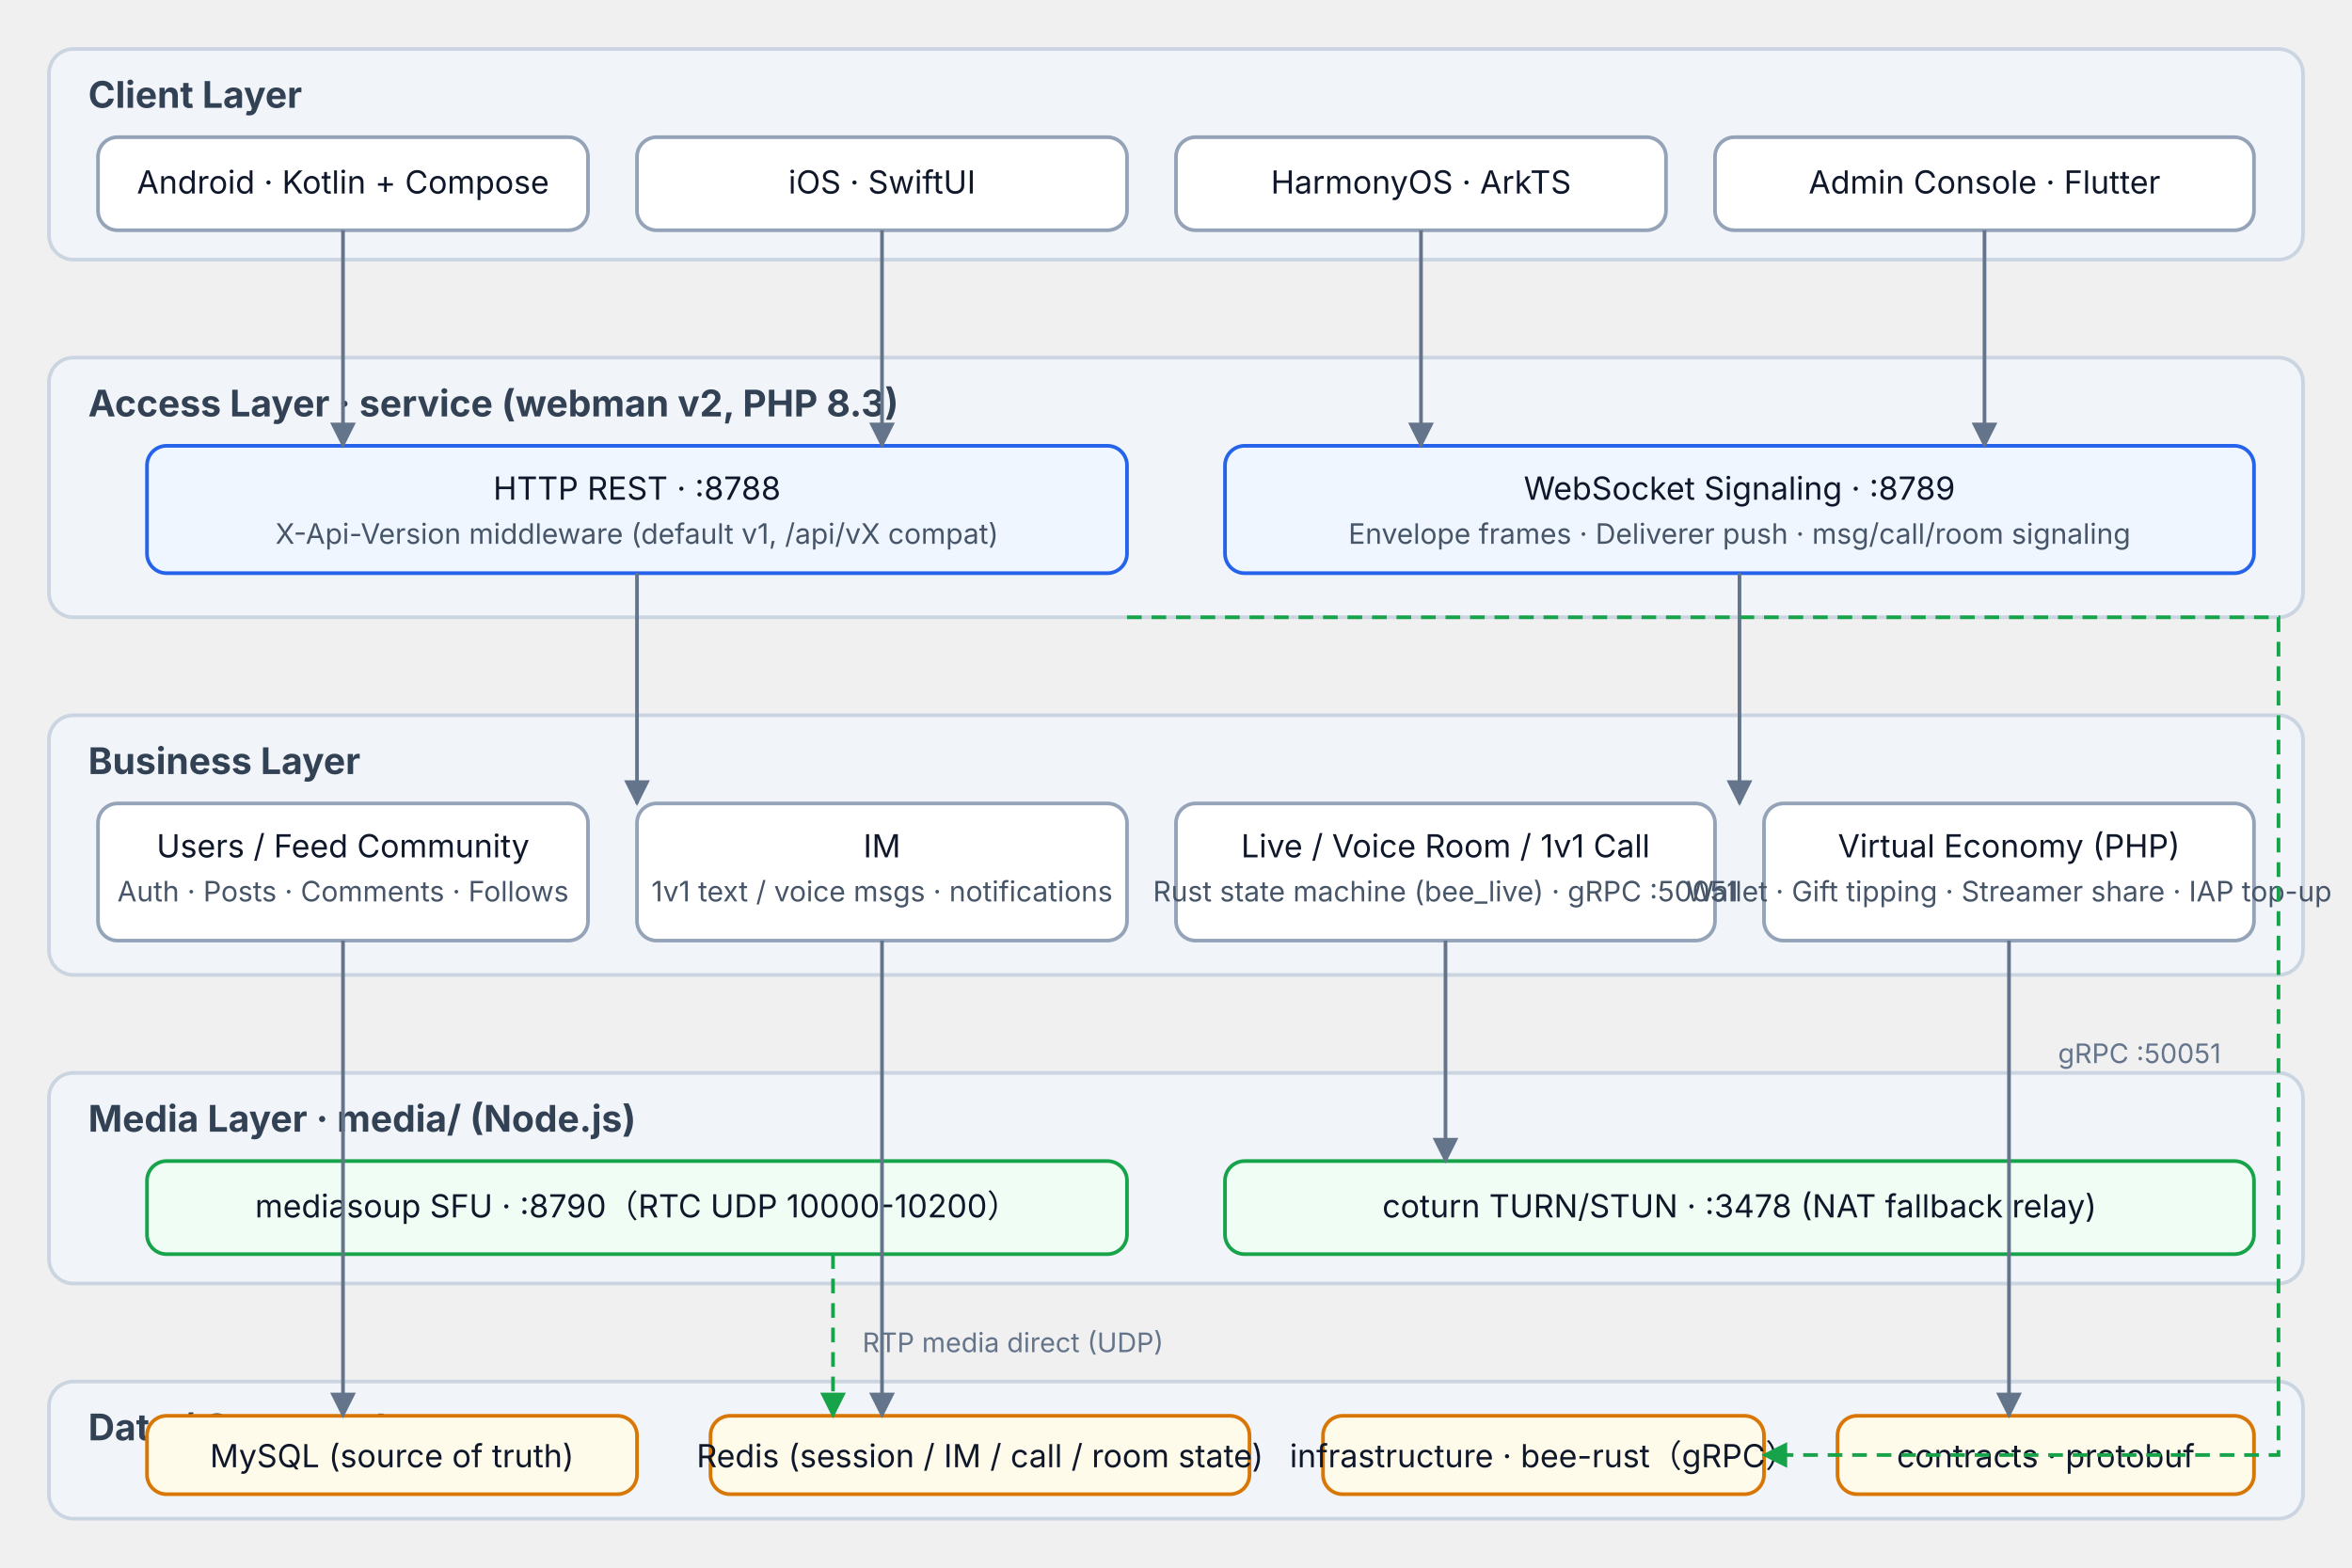
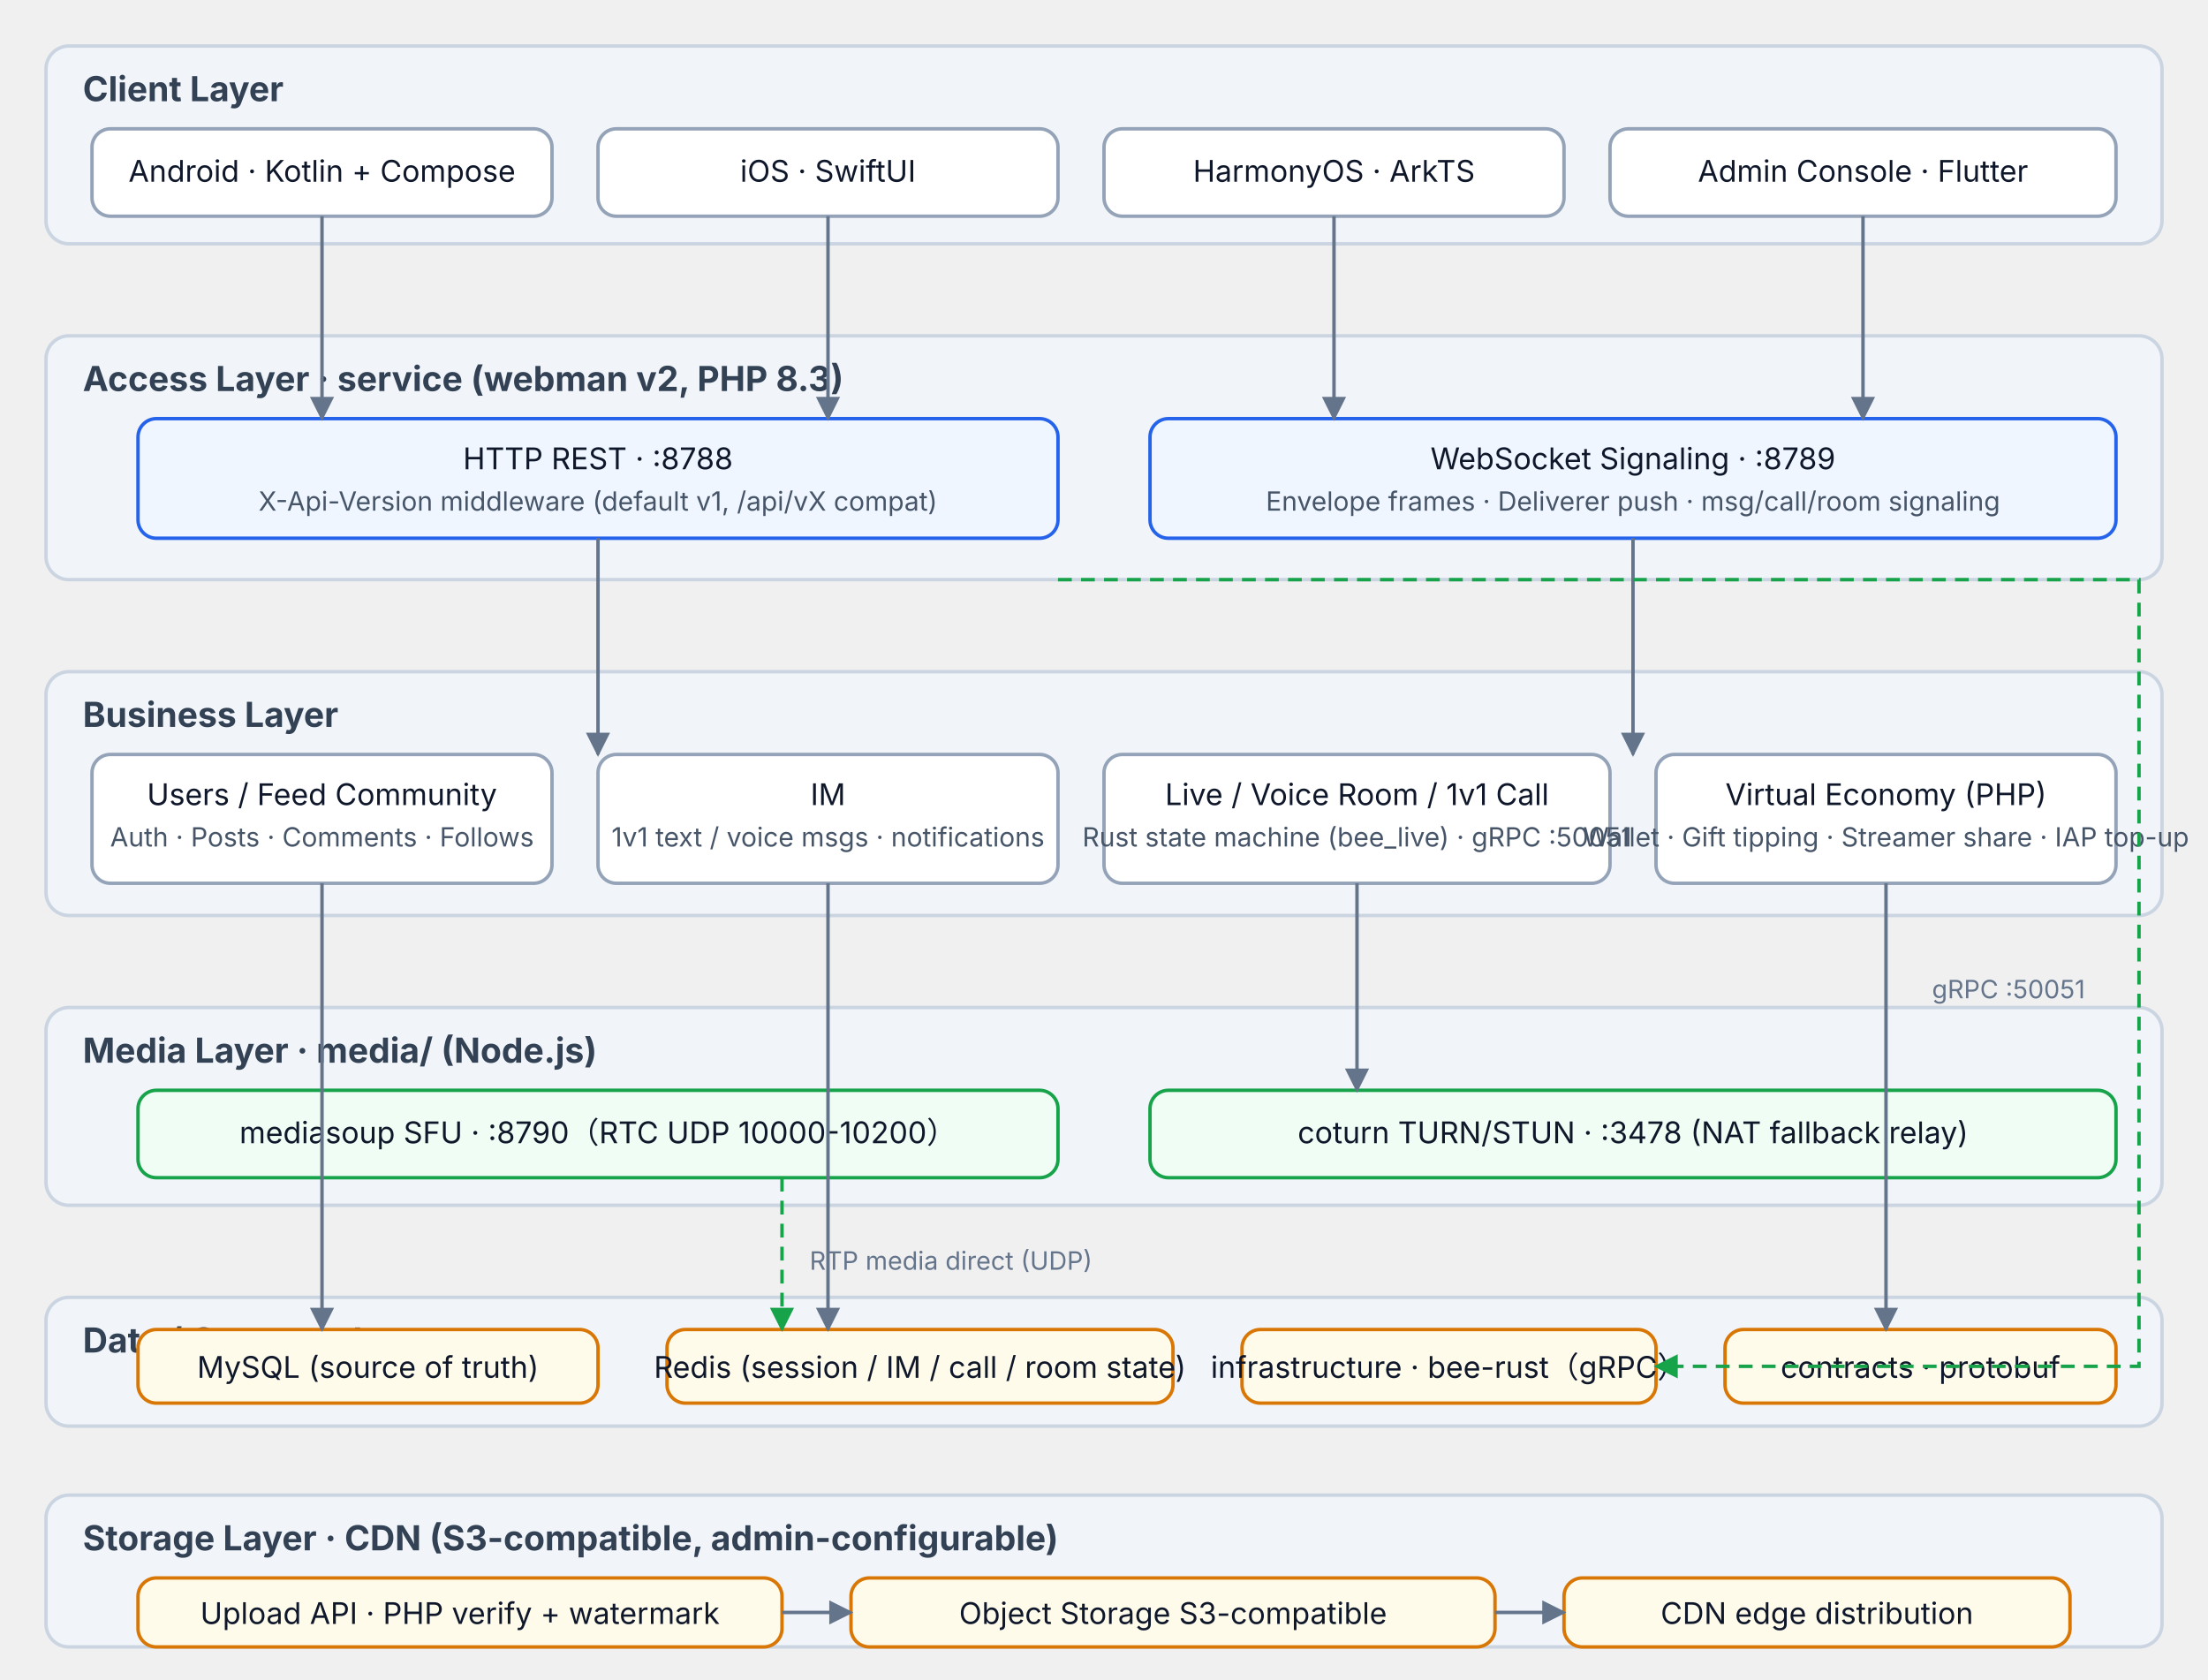
- <svg xmlns="http://www.w3.org/2000/svg" viewBox="0 0 960 640" width="100%" font-family="system-ui, -apple-system, 'Segoe UI', 'PingFang SC', 'Microsoft YaHei', sans-serif">
+ <svg xmlns="http://www.w3.org/2000/svg" viewBox="0 0 960 730" width="100%" font-family="system-ui, -apple-system, 'Segoe UI', 'PingFang SC', 'Microsoft YaHei', sans-serif">
  <defs>
    <marker id="arr" viewBox="0 0 10 10" refX="9" refY="5" markerWidth="7" markerHeight="7" orient="auto-start-reverse">
      <path d="M 0 0 L 10 5 L 0 10 z" fill="#64748b" />
    </marker>
    <marker id="arrg" viewBox="0 0 10 10" refX="9" refY="5" markerWidth="7" markerHeight="7" orient="auto-start-reverse">
      <path d="M 0 0 L 10 5 L 0 10 z" fill="#16a34a" />
    </marker>
  </defs>
  <style>
    .layer { fill: #f1f5f9; stroke: #cbd5e1; stroke-width: 1.5; rx: 10 }
    .box   { fill: #ffffff; stroke: #94a3b8; stroke-width: 1.5; rx: 8 }
    .boxb  { fill: #eff6ff; stroke: #2563eb; stroke-width: 1.5; rx: 8 }
    .boxg  { fill: #f0fdf4; stroke: #16a34a; stroke-width: 1.5; rx: 8 }
    .boxy  { fill: #fffbeb; stroke: #d97706; stroke-width: 1.5; rx: 8 }
    .lt    { font-size: 15px; font-weight: 700; fill: #334155 }
    .t     { font-size: 13px; fill: #0f172a; text-anchor: middle }
    .ts    { font-size: 11.5px; fill: #475569; text-anchor: middle }
    .edge  { stroke: #64748b; stroke-width: 1.5; fill: none; marker-end: url(#arr) }
    .edgeg { stroke: #16a34a; stroke-width: 1.5; fill: none; stroke-dasharray: 6 4; marker-end: url(#arrg) }
    .el    { font-size: 11px; fill: #64748b }
  </style>
  <g>
    <rect class="layer" x="20" y="20" width="920" height="86" />
    <text class="lt" x="36" y="44">Client Layer</text>
    <rect class="box" x="40" y="56" width="200" height="38" />
    <text class="t" x="140" y="79">Android · Kotlin + Compose</text>
    <rect class="box" x="260" y="56" width="200" height="38" />
    <text class="t" x="360" y="79">iOS · SwiftUI</text>
    <rect class="box" x="480" y="56" width="200" height="38" />
    <text class="t" x="580" y="79">HarmonyOS · ArkTS</text>
    <rect class="box" x="700" y="56" width="220" height="38" />
    <text class="t" x="810" y="79">Admin Console · Flutter</text>
  </g>
  <g>
    <rect class="layer" x="20" y="146" width="920" height="106" />
    <text class="lt" x="36" y="170">Access Layer · service (webman v2, PHP 8.3)</text>
    <rect class="boxb" x="60" y="182" width="400" height="52" />
    <text class="t" x="260" y="204">HTTP REST · :8788</text>
    <text class="ts" x="260" y="222">X-Api-Version middleware (default v1, /api/vX compat)</text>
    <rect class="boxb" x="500" y="182" width="420" height="52" />
    <text class="t" x="710" y="204">WebSocket Signaling · :8789</text>
    <text class="ts" x="710" y="222">Envelope frames · Deliverer push · msg/call/room signaling</text>
  </g>
  <g>
    <rect class="layer" x="20" y="292" width="920" height="106" />
    <text class="lt" x="36" y="316">Business Layer</text>
    <rect class="box" x="40" y="328" width="200" height="56" />
    <text class="t" x="140" y="350">Users / Feed Community</text>
    <text class="ts" x="140" y="368">Auth · Posts · Comments · Follows</text>
    <rect class="box" x="260" y="328" width="200" height="56" />
    <text class="t" x="360" y="350">IM</text>
    <text class="ts" x="360" y="368">1v1 text / voice msgs · notifications</text>
    <rect class="box" x="480" y="328" width="220" height="56" />
    <text class="t" x="590" y="350">Live / Voice Room / 1v1 Call</text>
    <text class="ts" x="590" y="368">Rust state machine (bee_live) · gRPC :50051</text>
    <rect class="box" x="720" y="328" width="200" height="56" />
    <text class="t" x="820" y="350">Virtual Economy (PHP)</text>
    <text class="ts" x="820" y="368">Wallet · Gift tipping · Streamer share · IAP top-up</text>
  </g>
  <g>
    <rect class="layer" x="20" y="438" width="920" height="86" />
    <text class="lt" x="36" y="462">Media Layer · media/ (Node.js)</text>
    <rect class="boxg" x="60" y="474" width="400" height="38" />
    <text class="t" x="260" y="497">mediasoup SFU · :8790（RTC UDP 10000-10200）</text>
    <rect class="boxg" x="500" y="474" width="420" height="38" />
    <text class="t" x="710" y="497">coturn TURN/STUN · :3478 (NAT fallback relay)</text>
  </g>
  <g>
    <rect class="layer" x="20" y="564" width="920" height="56" />
    <text class="lt" x="36" y="588">Data / Compute Layer</text>
    <rect class="boxy" x="60" y="578" width="200" height="32" />
    <text class="t" x="160" y="599">MySQL (source of truth)</text>
    <rect class="boxy" x="290" y="578" width="220" height="32" />
    <text class="t" x="400" y="599">Redis (session / IM / call / room state)</text>
    <rect class="boxy" x="540" y="578" width="180" height="32" />
    <text class="t" x="630" y="599">infrastructure · bee-rust（gRPC）</text>
    <rect class="boxy" x="750" y="578" width="170" height="32" />
    <text class="t" x="835" y="599">contracts · protobuf</text>
  </g>
+   <g>
+     <rect class="layer" x="20" y="650" width="920" height="66" />
+     <text class="lt" x="36" y="674">Storage Layer · CDN (S3-compatible, admin-configurable)</text>
+     <rect class="boxy" x="60" y="686" width="280" height="30" />
+     <text class="t" x="200" y="706">Upload API · PHP verify + watermark</text>
+     <rect class="boxy" x="370" y="686" width="280" height="30" />
+     <text class="t" x="510" y="706">Object Storage S3-compatible</text>
+     <rect class="boxy" x="680" y="686" width="220" height="30" />
+     <text class="t" x="790" y="706">CDN edge distribution</text>
+     <path class="edge" d="M 340 701 L 370 701" />
+     <path class="edge" d="M 650 701 L 680 701" />
+   </g>
  <path class="edge" d="M 140 94 L 140 182" />
  <path class="edge" d="M 360 94 L 360 182" />
  <path class="edge" d="M 580 94 L 580 182" />
  <path class="edge" d="M 810 94 L 810 182" />
  <path class="edge" d="M 260 234 L 260 328" />
  <path class="edge" d="M 710 234 L 710 328" />
  <path class="edgeg" d="M 460 252 L 930 252 L 930 594 L 720 594" />
  <text class="el" x="840" y="434">gRPC :50051</text>
  <path class="edge" d="M 590 384 L 590 474" />
  <path class="edge" d="M 140 384 L 140 578" />
  <path class="edge" d="M 360 384 L 360 578" />
  <path class="edge" d="M 820 384 L 820 578" />
  <path class="edgeg" d="M 340 512 L 340 578" />
  <text class="el" x="352" y="552">RTP media direct (UDP)</text>
</svg>
